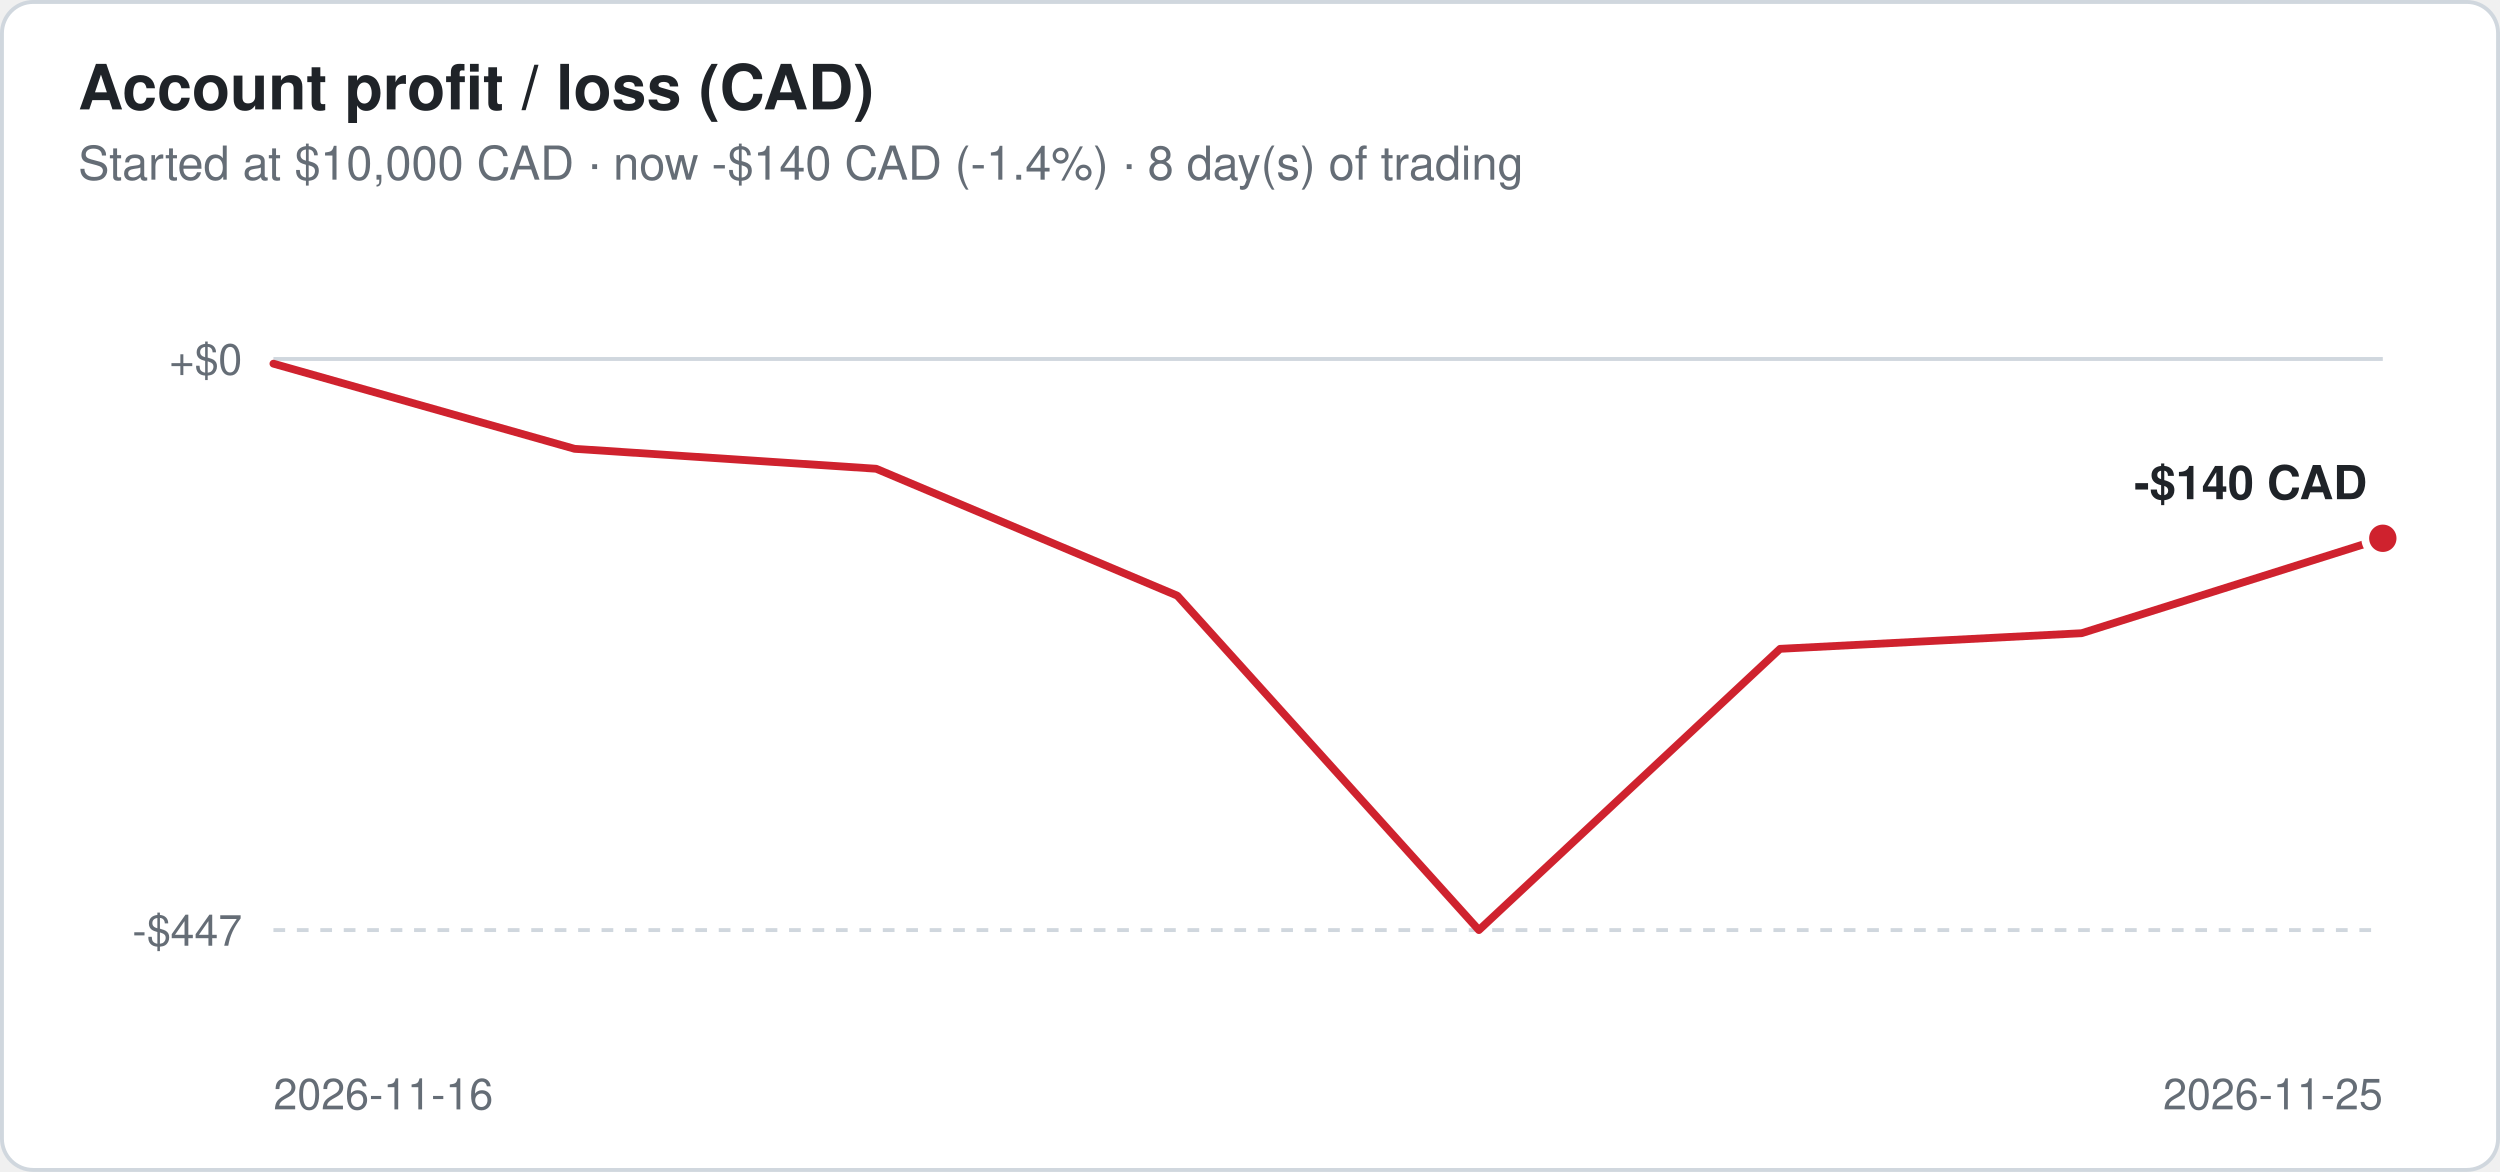
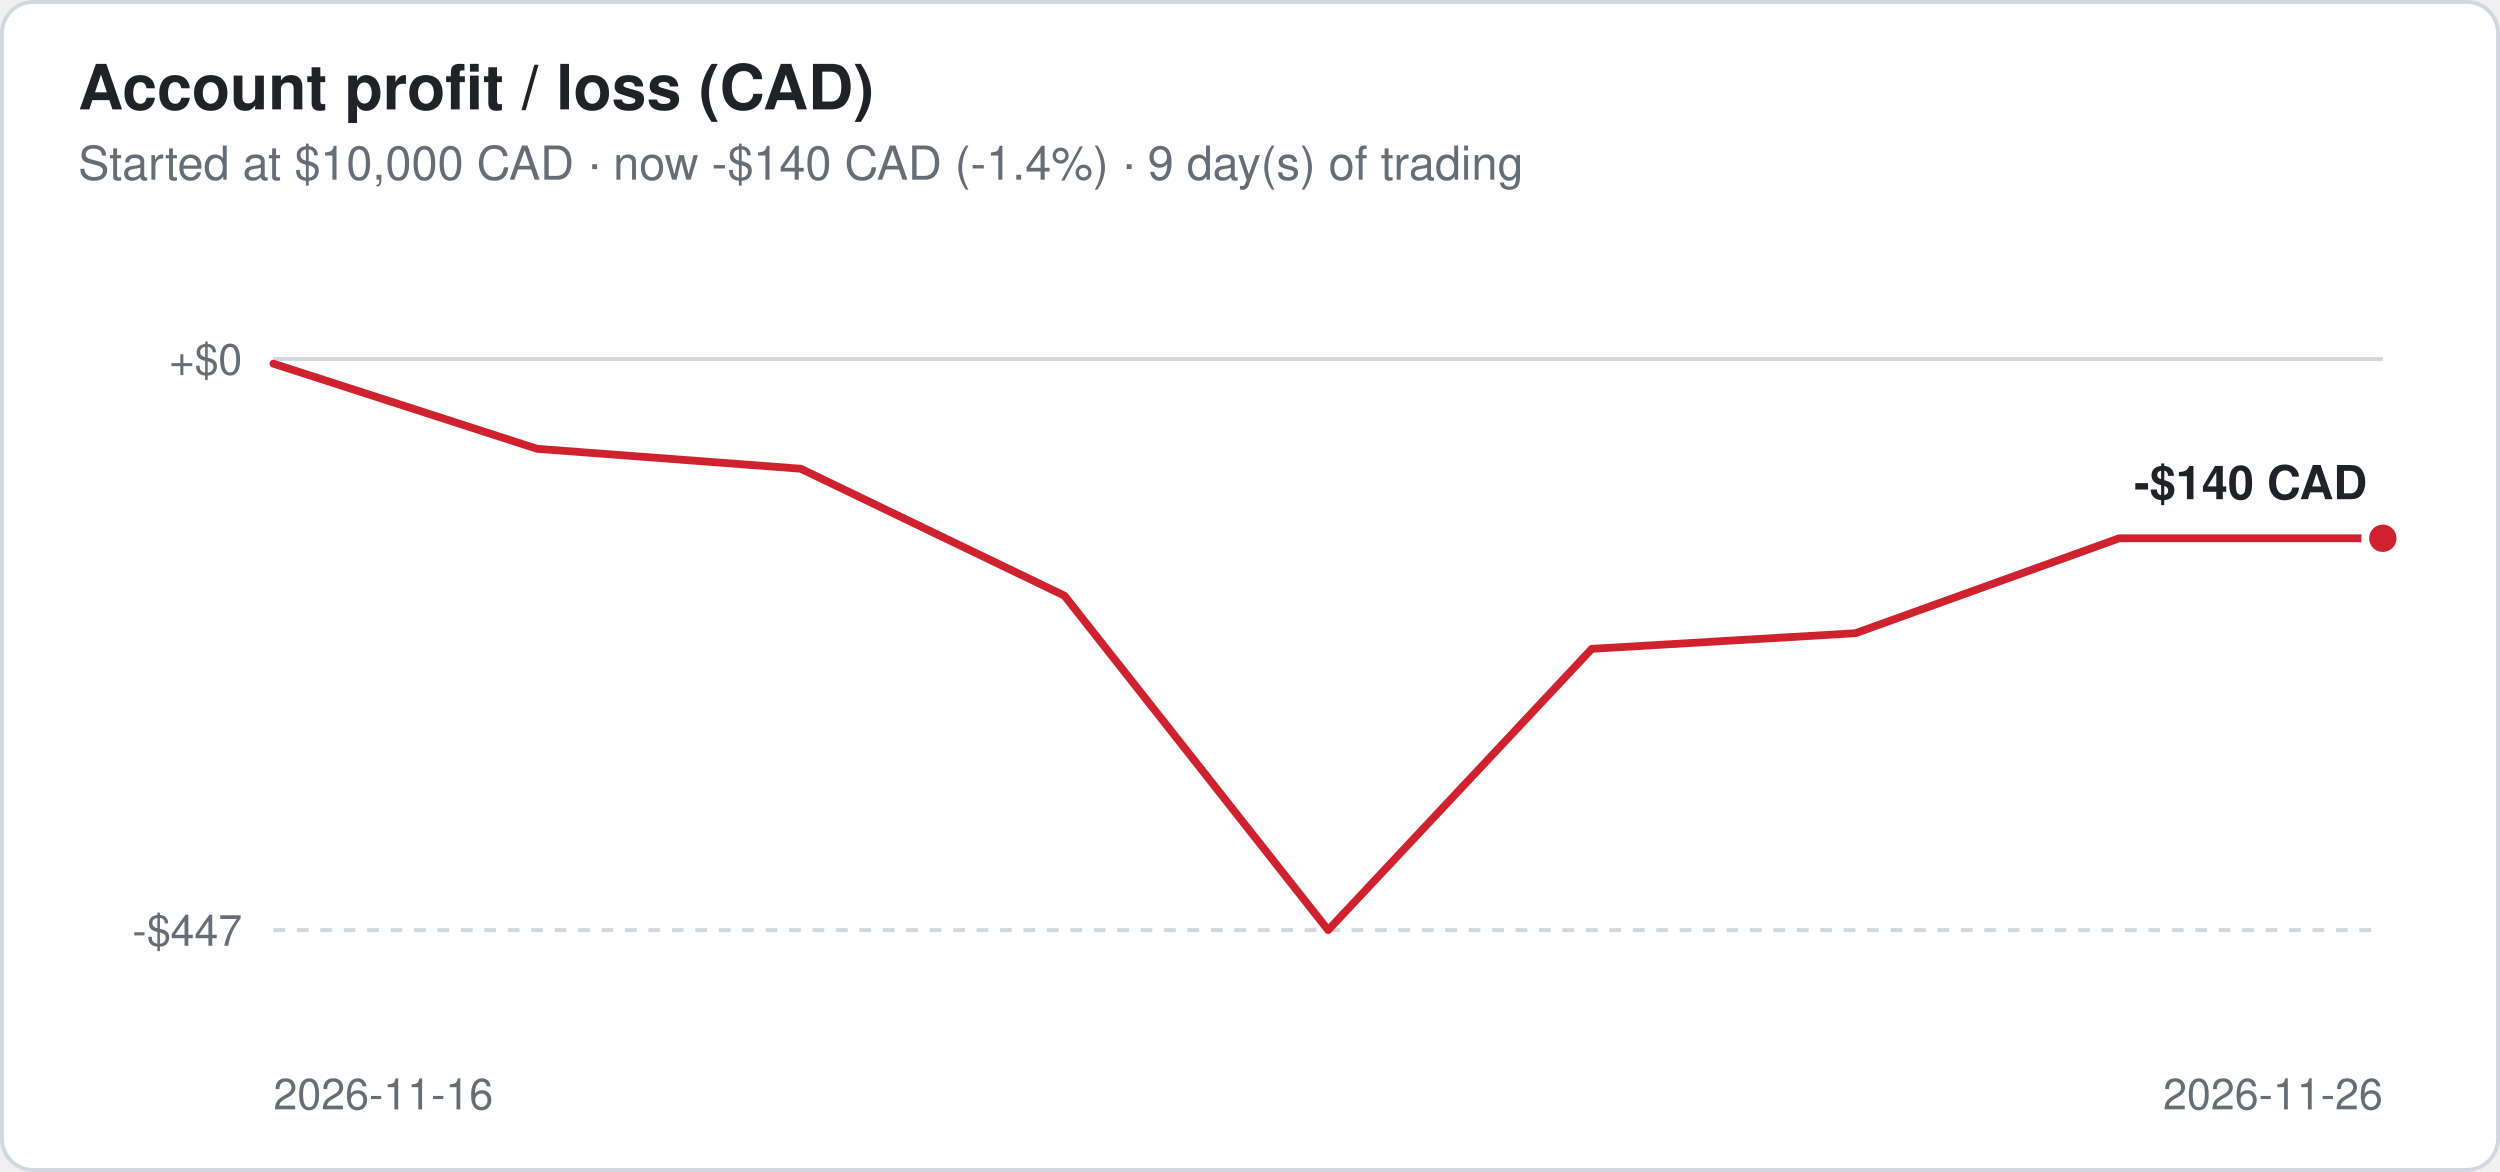
<svg xmlns="http://www.w3.org/2000/svg" width="640" height="300" viewBox="0 0 640 300" font-family="Helvetica, Arial, sans-serif">
  <rect x="0.5" y="0.5" width="639" height="299" rx="8" fill="#ffffff" stroke="#d0d7de" />
  <text x="20" y="28" font-size="16" font-weight="bold" fill="#1f2328">Account profit / loss (CAD)</text>
-   <text x="20" y="46" font-size="12" fill="#656d76">Started at $10,000 CAD · now -$140 CAD (-1.4%) · 8 day(s) of trading</text>
+   <text x="20" y="46" font-size="12" fill="#656d76">Started at $10,000 CAD · now -$140 CAD (-1.4%) · 9 day(s) of trading</text>
  <line x1="70" x2="610" y1="238.1" y2="238.1" stroke="#d0d7de" stroke-width="1" stroke-dasharray="3 3" />
  <text x="62" y="242.1" font-size="11" text-anchor="end" fill="#656d76">-$447</text>
  <line x1="70" x2="610" y1="91.9" y2="91.9" stroke="#d0d7de" stroke-width="1" />
  <text x="62" y="95.9" font-size="11" text-anchor="end" fill="#656d76">+$0</text>
-   <path d="M70.0,93.1 L147.1,114.9 L224.3,120.0 L301.4,152.5 L378.6,238.1 L455.7,166.1 L532.9,162.1 L610.0,137.8" fill="none" stroke="#cf222e" stroke-width="2" stroke-linejoin="round" stroke-linecap="round" />
+   <path d="M70.0,93.1 L137.5,114.9 L205.0,120.0 L272.5,152.5 L340.0,238.1 L407.5,166.1 L475.0,162.1 L542.5,137.8 L610.0,137.8" fill="none" stroke="#cf222e" stroke-width="2" stroke-linejoin="round" stroke-linecap="round" />
  <circle cx="610.0" cy="137.8" r="4.5" fill="#cf222e" stroke="#ffffff" stroke-width="2" />
  <text x="606.0" y="127.8" font-size="12" font-weight="bold" text-anchor="end" fill="#1f2328">-$140 CAD</text>
  <text x="70" y="284" font-size="11" fill="#656d76">2026-11-16</text>
-   <text x="610" y="284" font-size="11" text-anchor="end" fill="#656d76">2026-11-25</text>
+   <text x="610" y="284" font-size="11" text-anchor="end" fill="#656d76">2026-11-26</text>
</svg>
